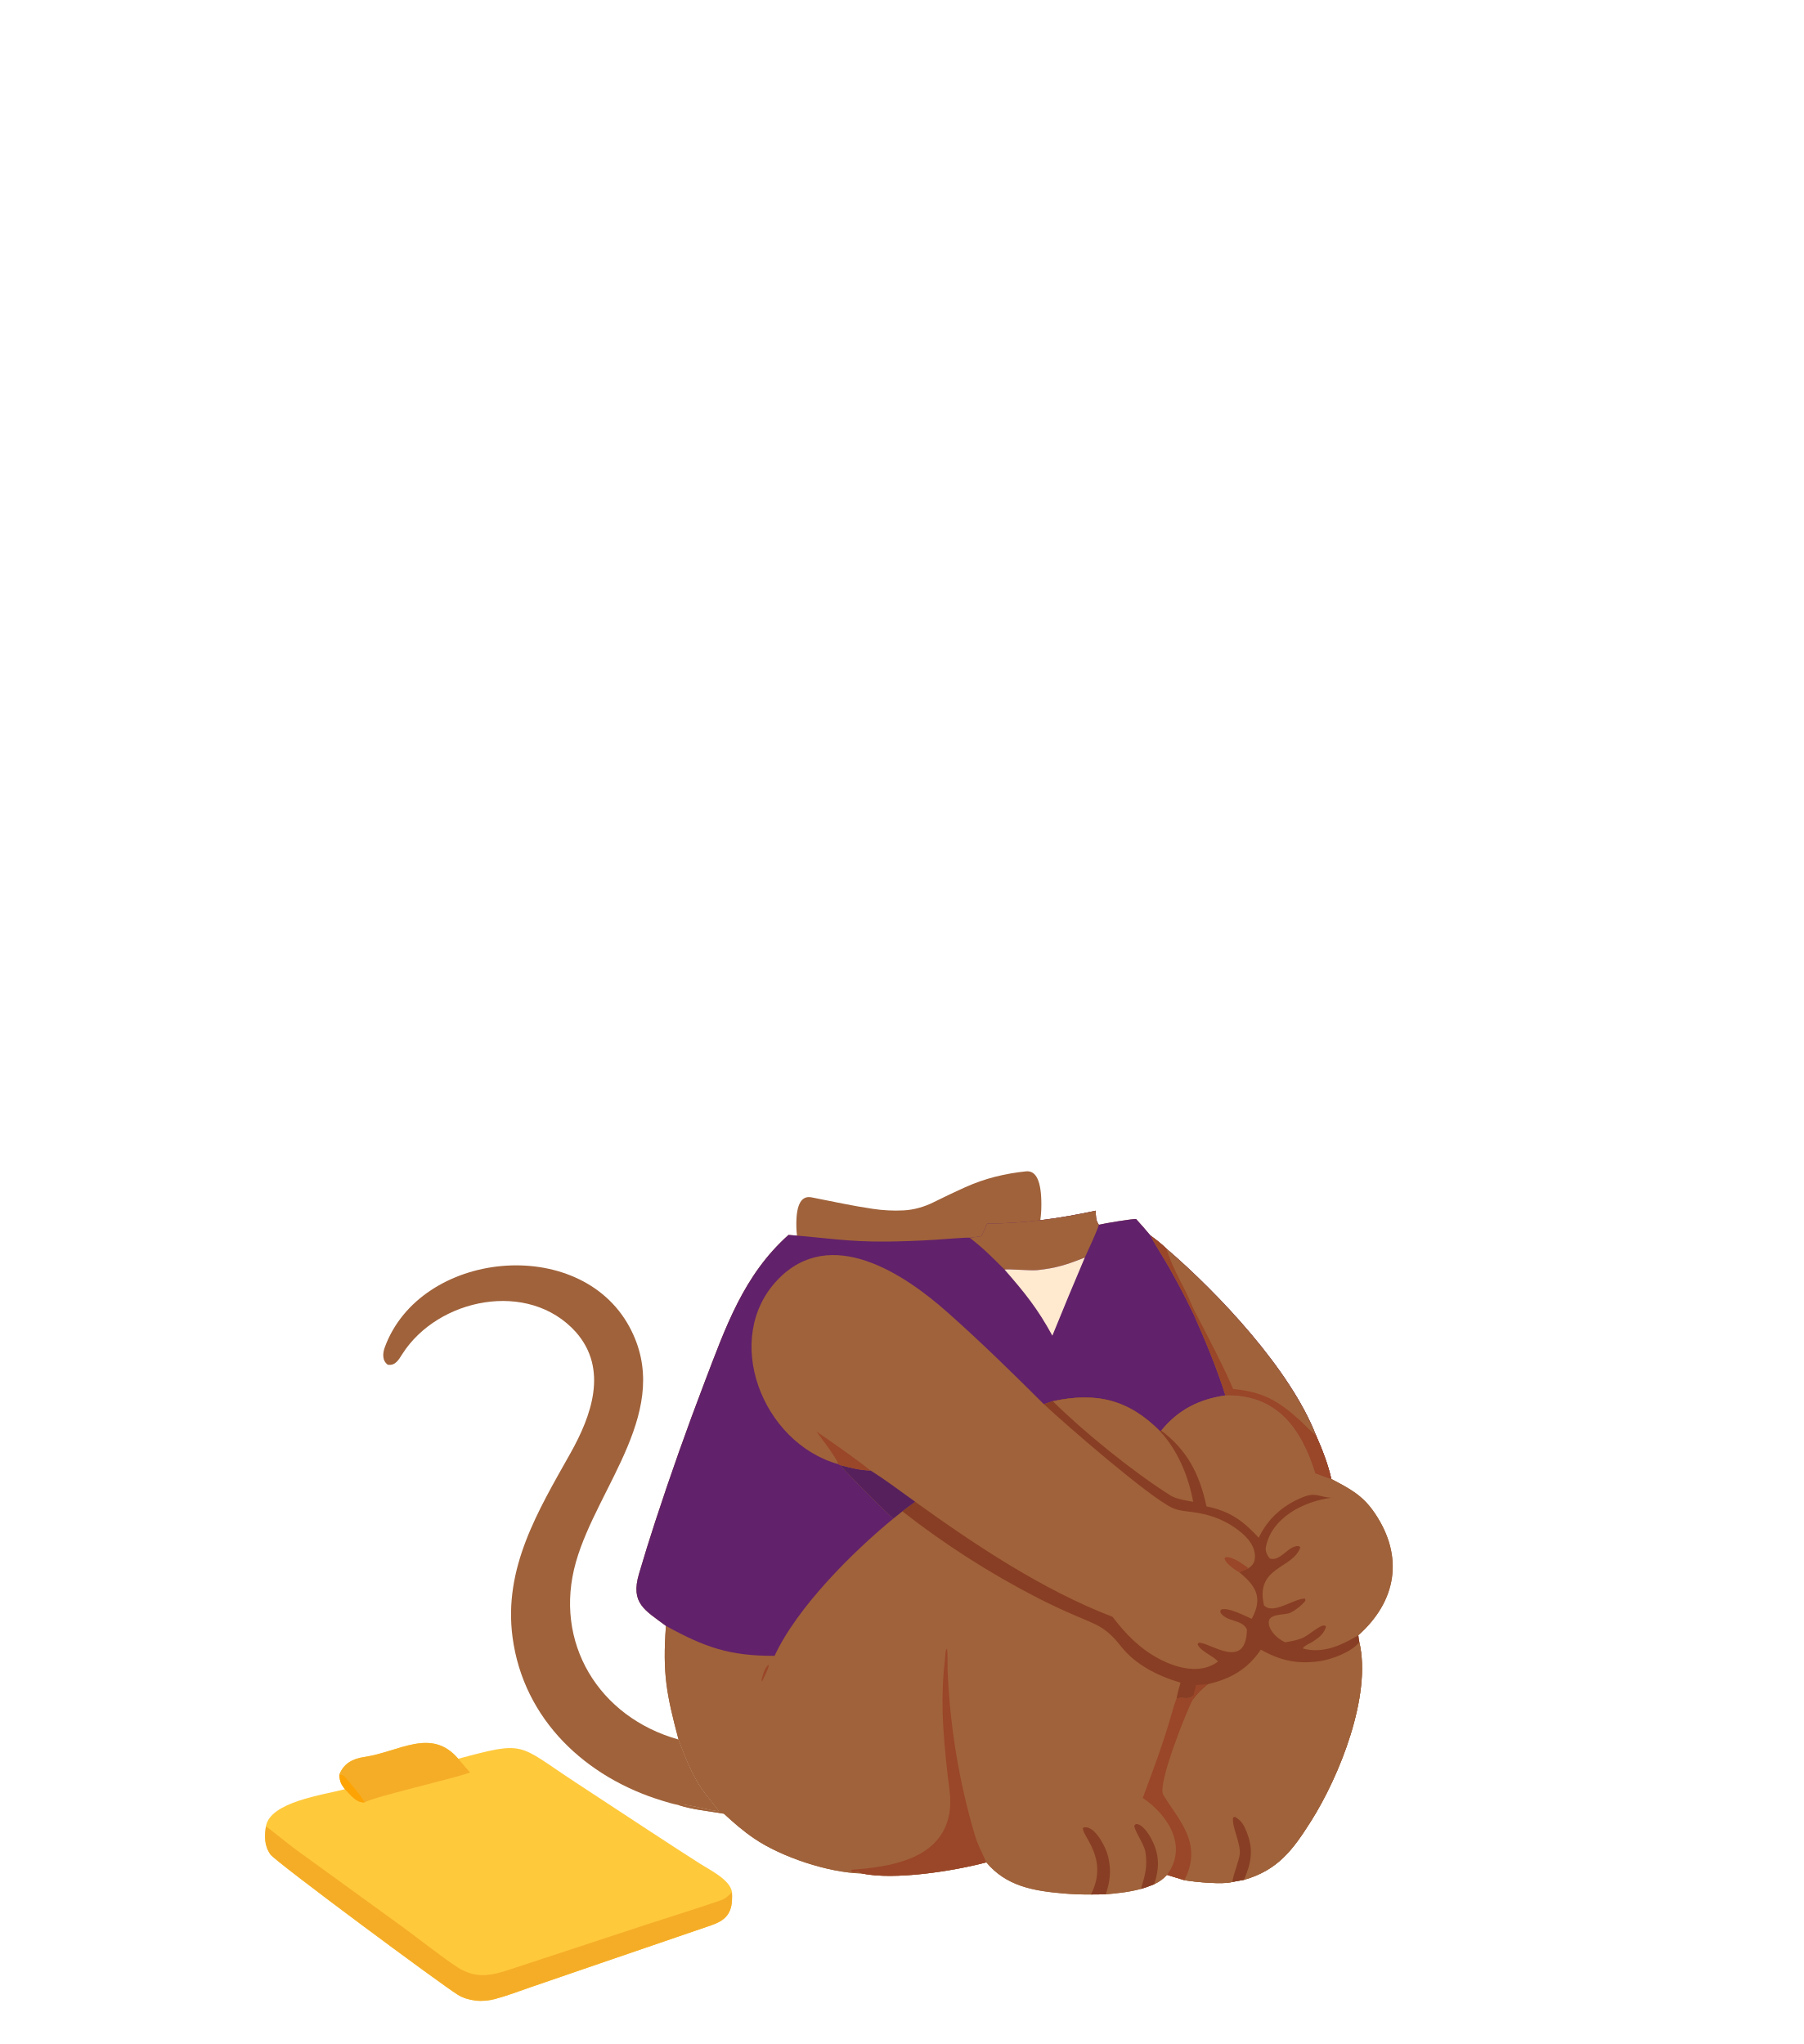
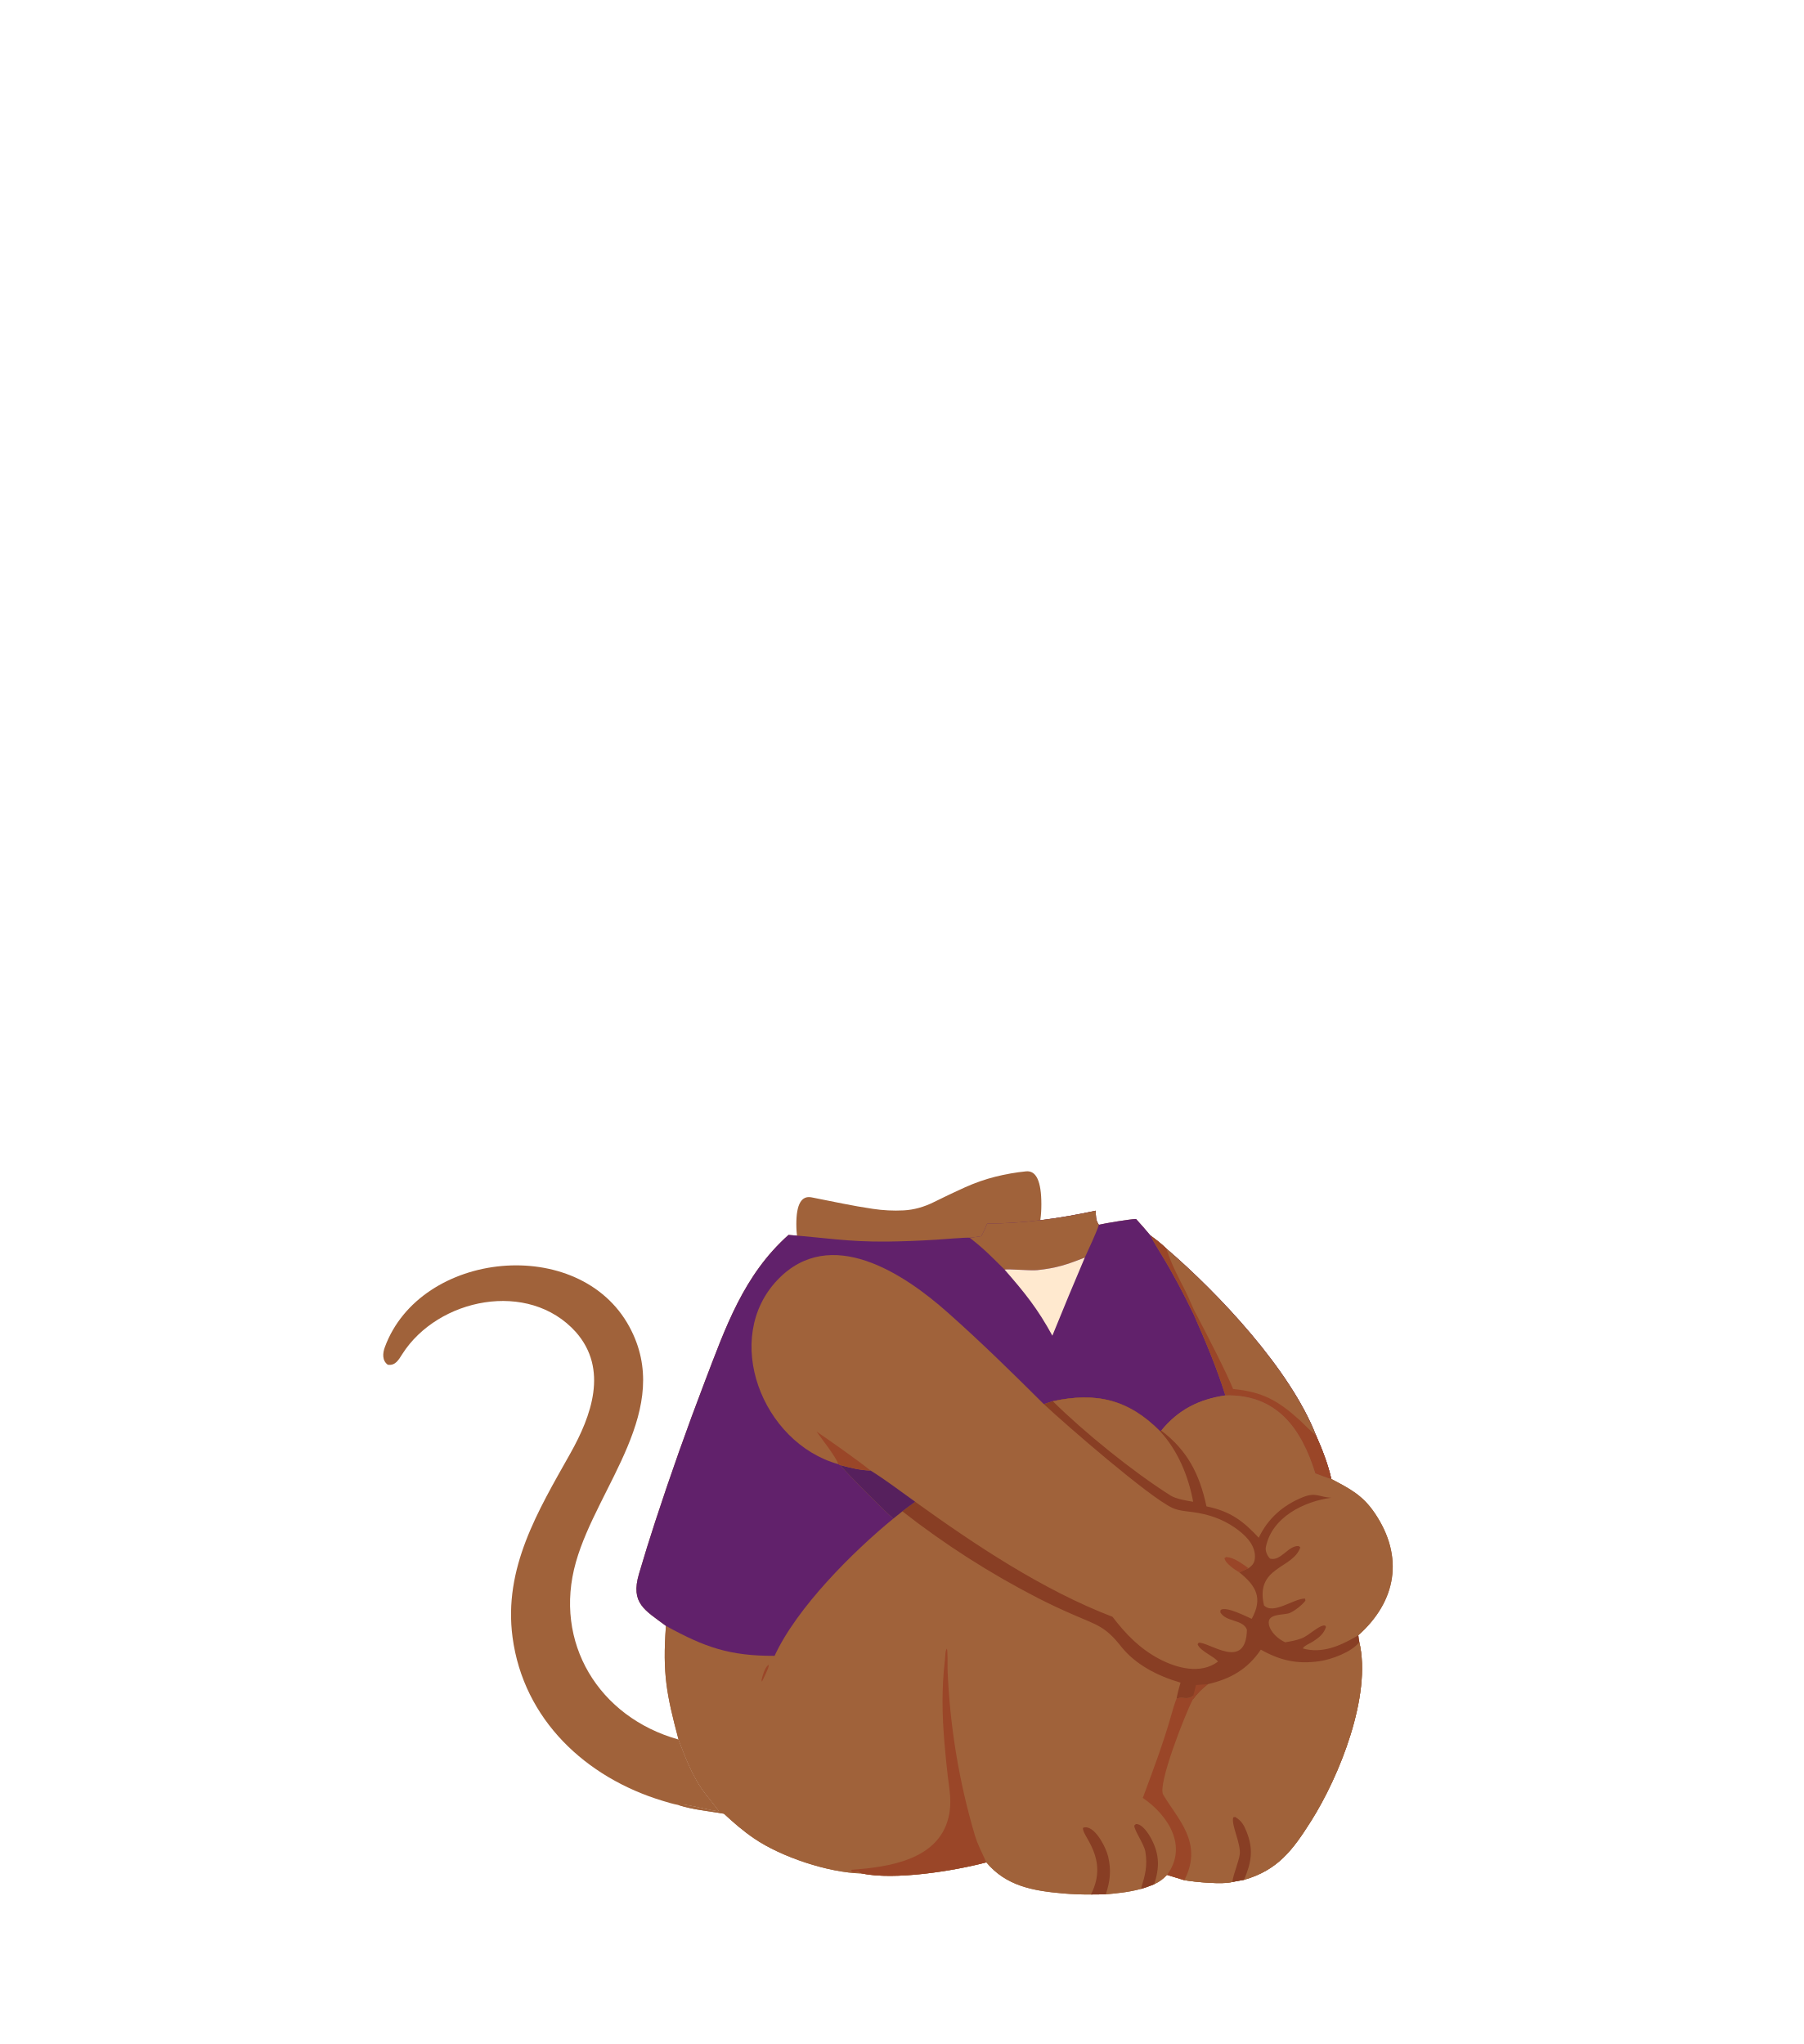
<svg xmlns="http://www.w3.org/2000/svg" width="1178" height="1335" viewBox="0 0 1178 1335" fill="none">
  <path d="M520 799.543C520 786.543 523.333 780.709 530 782.043C536.667 783.376 543.333 784.709 550 786.043C556.667 787.376 563.333 788.543 570 789.543C576.667 790.543 583.333 790.876 590 790.543C596.667 790.209 603.333 788.376 610 785.043C616.667 781.709 623.333 778.543 630 775.543C636.667 772.543 643.333 770.209 650 768.543C656.667 766.876 663.333 765.709 670 765.043C676.667 764.376 680 771.543 680 786.543C680 801.543 676.667 809.209 670 809.543C663.333 809.876 656.667 811.709 650 815.043C643.333 818.376 636.667 820.209 630 820.543C623.333 820.876 616.667 821.209 610 821.543C603.333 821.876 596.667 822.043 590 822.043C583.333 822.043 576.667 822.043 570 822.043C563.333 822.043 556.667 821.876 550 821.543C543.333 821.209 536.667 820.709 530 820.043C523.333 819.376 520 812.543 520 799.543Z" fill="#A0623A" />
  <path d="M644.612 799.188C669.1 799.025 691.559 795.916 715.484 790.753C715.653 794.462 715.399 796.893 717.544 799.944C721.866 798.888 738.066 796.241 741.84 796.163C745.048 799.748 748.229 803.268 751.286 806.997C755.498 810.093 757.871 811.925 761.639 815.491C795.864 844.916 842.619 894.515 859.347 937.486C863.161 945.986 867.365 956.754 869.328 965.939C881.499 972.36 889.765 976.519 897.699 988.246C917.074 1016.86 911.806 1045.93 886.975 1068.07L887.614 1072.48C895.802 1107.44 874.699 1160.01 856.055 1189.49C844.021 1208.51 834.346 1221.42 812.383 1227.76L804.913 1229.11C798.589 1230.98 780.394 1229.22 773.269 1227.98C769.533 1226.87 765.805 1225.73 762.082 1224.56C759.155 1227.49 757.59 1228.77 753.685 1230.66C750.732 1231.8 748.105 1232.88 745.035 1233.7C736.944 1235.87 730.354 1236.47 722.081 1237.26L712.381 1237.34C706.246 1237.41 700.112 1237.18 694.003 1236.65C674.446 1234.93 656.988 1231.82 644.068 1216.36C622.649 1222.02 584.354 1228.16 562.655 1223.61C540.887 1223.14 510.077 1212.78 492.582 1200.85C484.912 1195.61 479.479 1190.8 472.716 1184.6C462.105 1182.71 453.313 1182.19 442.722 1178.85C444.523 1176.9 466.677 1183.63 469.475 1182.86C469.377 1182.44 460.053 1170.98 458.539 1168.73C451.348 1158.06 447.712 1148.09 443.076 1136.13C435.229 1106.54 432.567 1093.25 434.855 1061.93C421.136 1051.59 411.554 1047.28 417.257 1027.94C420.633 1016.5 424.137 1005.11 427.872 993.741C437.858 963.175 448.593 932.857 460.068 902.813C473.769 866.994 485.548 832.758 514.89 806.567C538.767 808.379 553.441 811.156 579.18 810.908C589.891 810.784 600.598 810.38 611.288 809.689C614.449 809.481 631.192 808.112 633.231 808.405C635.541 808.229 638.457 807.701 640.8 807.349C642.051 805.224 643.561 801.541 644.612 799.188Z" fill="#A0623A" />
  <path d="M589.252 987.092C616.994 1008.79 646.727 1027.8 678.051 1043.89C685.841 1047.86 693.762 1051.56 701.794 1055.01C716.383 1061.38 721.729 1062.26 731.97 1075.24C741.501 1087.34 756.176 1094.7 770.883 1098.99C769.755 1102.8 769.051 1105.42 768.295 1109.31L769.162 1109.38C771.724 1107.55 774.879 1110.94 779.26 1107.37L778.836 1110.12C781.815 1105.94 784.742 1103.17 788.687 1099.99C803.602 1096.54 814.691 1090.2 823.316 1077.44C836.002 1084.52 846.876 1087.05 861.603 1084.99C869.302 1083.92 882.927 1078.93 887.614 1072.48C895.802 1107.44 874.699 1160.01 856.055 1189.49C844.021 1208.51 834.346 1221.42 812.383 1227.76L804.912 1229.11C798.589 1230.98 780.394 1229.22 773.269 1227.98C769.533 1226.87 765.804 1225.73 762.082 1224.56C759.155 1227.49 757.59 1228.77 753.685 1230.66C750.732 1231.8 748.105 1232.88 745.035 1233.7C736.944 1235.87 730.354 1236.47 722.081 1237.26L712.381 1237.34C706.246 1237.41 700.112 1237.18 694.003 1236.65C674.446 1234.93 656.988 1231.82 644.068 1216.36C622.649 1222.02 584.354 1228.16 562.655 1223.61C540.887 1223.14 510.077 1212.78 492.582 1200.85C484.912 1195.61 479.479 1190.8 472.716 1184.6C462.105 1182.71 453.313 1182.19 442.722 1178.85C444.523 1176.9 466.677 1183.63 469.475 1182.86C469.377 1182.44 460.053 1170.98 458.539 1168.73C451.348 1158.06 447.712 1148.09 443.075 1136.13C435.228 1106.54 432.567 1093.25 434.855 1061.93C460.082 1075.82 476.428 1081.62 505.799 1081.48C520.349 1049.92 556.834 1013.56 583.366 991.818L589.252 987.092Z" fill="#A0623A" />
  <path d="M887.613 1072.48C895.801 1107.44 874.699 1160.01 856.054 1189.49C844.02 1208.51 834.346 1221.42 812.383 1227.76L804.912 1229.11C798.589 1230.98 780.394 1229.22 773.269 1227.98C773.438 1227.72 773.608 1227.46 773.771 1227.21C785.7 1203.12 768.607 1187.69 759.533 1172.1C755.752 1165.6 774.129 1118.93 778.836 1110.12C781.815 1105.94 784.742 1103.17 788.686 1099.99C803.602 1096.54 814.691 1090.2 823.316 1077.44C836.002 1084.52 846.876 1087.05 861.602 1084.99C869.301 1083.92 882.926 1078.93 887.613 1072.48Z" fill="#A0623A" />
  <path d="M804.912 1229.11C804.247 1227.38 809.091 1215.46 809.56 1211.15C810.356 1203.86 803.784 1191.75 805.316 1186.97L806.49 1186.69C810.656 1189.11 812.214 1191.87 813.954 1196.21C818.733 1208.13 817.083 1216.45 812.383 1227.76L804.912 1229.11Z" fill="#883E24" />
  <path d="M562.655 1223.61L560.32 1222.33C558.608 1222.59 557.476 1223.01 556.023 1222.19L555.959 1221.24C579.688 1219.48 612.908 1215.08 619.471 1186.62C621.689 1177 619.968 1168.93 618.798 1159.31C618.016 1152.47 617.337 1145.64 616.763 1138.78C615.131 1119.9 614.832 1102.69 617.068 1083.83C617.321 1081.7 617.157 1078.12 618.292 1076.77C618.956 1078.25 618.655 1088.02 618.747 1090.35C620.186 1126.95 626.125 1163.37 636.53 1198.49C638.457 1205 641.382 1210.29 644.068 1216.36C622.649 1222.02 584.354 1228.16 562.655 1223.61Z" fill="#9A4628" />
  <path d="M779.26 1107.37L778.836 1110.12C774.129 1118.93 755.752 1165.6 759.533 1172.1C768.607 1187.69 785.701 1203.12 773.771 1227.21C773.608 1227.46 773.438 1227.72 773.269 1227.98C769.533 1226.87 765.804 1225.73 762.082 1224.56C775.876 1205.8 762.708 1185.51 746.234 1174.27C752.851 1156.54 759.513 1138.86 764.703 1120.65C765.791 1116.83 766.854 1113.01 768.295 1109.31L769.162 1109.38C771.724 1107.55 774.879 1110.94 779.26 1107.37Z" fill="#9A4628" />
  <path d="M712.381 1237.34C724.552 1213.53 705.809 1198.55 707.243 1193.78C714.46 1191.12 722.198 1206.6 723.574 1212.4C725.745 1221.51 724.949 1228.49 722.081 1237.26L712.381 1237.34Z" fill="#883E24" />
  <path d="M745.034 1233.7C747.74 1224.86 749.474 1218.74 747.916 1209.32C747.114 1204.49 740.699 1195.63 740.667 1192.36L741.703 1191.34C745.908 1191.07 750.204 1197.89 751.958 1201.28C757.258 1211.56 757.14 1219.99 753.685 1230.66C750.732 1231.8 748.105 1232.88 745.034 1233.7Z" fill="#883E24" />
  <path d="M501.64 1087.43L502.003 1087.59C502.104 1089.37 498.541 1096.23 497.54 1098.36L497.283 1097.33C497.943 1094.39 499.298 1089.45 501.64 1087.43Z" fill="#9A4628" />
  <path d="M644.612 799.188C669.1 799.025 691.559 795.916 715.484 790.753C715.653 794.462 715.399 796.893 717.544 799.944C721.866 798.888 738.066 796.241 741.84 796.163C745.048 799.748 748.229 803.268 751.286 806.997C755.498 810.093 757.871 811.925 761.639 815.491C795.864 844.916 842.619 894.515 859.347 937.486C863.161 945.986 867.365 956.754 869.328 965.939C867.685 965.769 860.853 963.058 858.878 962.315C849.731 932.812 833.668 910.564 800.173 911.385C782.976 913.914 769.462 920.674 758.294 934.357L757.46 934.754C736.86 913.94 715.627 909.091 687.471 915.179L681.623 917.089C660.828 896.406 641.216 877.117 618.937 857.314C590.271 831.833 542.304 799.872 507.86 835.777C471.198 873.995 497.563 942.309 547.339 956.279L548.692 956.911C551.531 960.841 579.358 988.774 583.366 991.818C556.834 1013.56 520.349 1049.92 505.799 1081.48C476.428 1081.62 460.082 1075.82 434.855 1061.93C421.136 1051.59 411.554 1047.28 417.257 1027.94C420.633 1016.5 424.137 1005.11 427.872 993.741C437.858 963.175 448.593 932.857 460.068 902.813C473.769 866.994 485.548 832.758 514.89 806.567C538.767 808.379 553.441 811.156 579.18 810.908C589.891 810.784 600.598 810.38 611.288 809.689C614.449 809.481 631.192 808.112 633.231 808.405C635.541 808.229 638.457 807.701 640.8 807.349C642.051 805.224 643.561 801.541 644.612 799.188Z" fill="#61216B" />
  <path d="M751.286 806.997C755.497 810.093 757.87 811.925 761.638 815.491C795.864 844.916 842.619 894.515 859.347 937.486C863.16 945.986 867.365 956.754 869.327 965.939C867.685 965.769 860.853 963.058 858.877 962.315C849.731 932.812 833.668 910.564 800.173 911.385C794.795 893.889 786.691 874.744 779.305 858.076C772.754 844.733 765.928 831.598 758.131 818.939C755.719 815.028 753.314 811.123 751.286 806.997Z" fill="#A0623A" />
  <path d="M751.286 806.997C755.497 810.093 757.87 811.925 761.638 815.491C765.204 826.455 768.946 833.104 774.109 843.318C776.789 848.612 778.445 853.605 781.515 859.093C787.48 870.442 800.59 895.786 805.199 907.187C824.365 909.123 834.333 914.521 848.766 927.616C850.67 929.344 857.632 936.475 859.347 937.486C863.16 945.986 867.365 956.754 869.327 965.939C867.685 965.769 860.853 963.058 858.877 962.315C849.731 932.812 833.668 910.564 800.173 911.385C794.795 893.889 786.691 874.744 779.305 858.076C772.754 844.733 765.928 831.598 758.131 818.939C755.719 815.028 753.314 811.123 751.286 806.997Z" fill="#9A4628" />
  <path d="M644.612 799.188C669.1 799.025 691.559 795.916 715.484 790.753C715.653 794.462 715.399 796.893 717.544 799.944C716.292 804.435 710.542 816.527 708.371 821.371C696.696 825.934 690.072 828.221 677.262 829.577C672.66 830.066 657.777 828.554 656.036 829.271C647.194 820.569 643.374 816.364 633.231 808.405C635.541 808.229 638.457 807.701 640.8 807.349C642.051 805.224 643.561 801.541 644.612 799.188Z" fill="#A0623A" />
  <path d="M656.036 829.271C657.776 828.554 672.659 830.066 677.262 829.577C690.072 828.222 696.695 825.934 708.371 821.371C701.154 838.306 694.094 855.306 687.19 872.365C677.601 854.778 669.302 844.485 656.036 829.271Z" fill="#FFE9CF" />
  <path d="M800.173 911.385C833.668 910.564 849.731 932.812 858.878 962.315C860.853 963.058 867.685 965.769 869.328 965.939C881.499 972.36 889.765 976.519 897.699 988.245C917.074 1016.86 911.806 1045.93 886.975 1068.07L884.732 1069.36C874.491 1075.22 863.095 1080.04 850.911 1076.72C850.481 1075.41 856.126 1072.99 857.711 1071.92C861.374 1069.47 864.588 1066.97 865.866 1062.55L865.214 1061.64C861.192 1061.3 854.712 1068.37 849.809 1070.11C845.598 1071.6 843.682 1071.84 839.203 1072.63C834.666 1070.55 829.483 1066.02 828.57 1060.85C827.273 1053.46 838.408 1055.12 842.26 1053.46C845.455 1052.09 850.272 1048.35 852.43 1045.43L852.215 1044.1C844.998 1043.85 831.465 1054.92 825.376 1048.51C819.463 1023.08 844.307 1024.81 849.099 1010.64L848.03 1009.76C841.204 1009.3 836.361 1019.94 829.327 1017.97C827.514 1016.19 826.086 1012.95 826.602 1010.42C830.533 990.905 851.472 980.612 869.302 978.226C861.179 977.764 859.288 974.407 850.631 977.914C837.814 983.096 827.931 991.752 821.96 1004.34C811.503 993.147 803.394 987.085 787.813 983.852C783.308 962.836 775.433 947.348 758.294 934.357C769.462 920.674 782.976 913.914 800.173 911.385Z" fill="#A0623A" />
  <path d="M687.471 915.179C715.627 909.091 736.86 913.94 757.46 934.754L758.294 934.357C775.433 947.348 783.308 962.836 787.813 983.852C803.394 987.085 811.503 993.147 821.96 1004.34C827.931 991.752 837.814 983.096 850.631 977.914C859.288 974.407 861.179 977.764 869.302 978.227C851.472 980.612 830.532 990.905 826.601 1010.42C826.086 1012.95 827.514 1016.19 829.326 1017.97C836.361 1019.94 841.204 1009.3 848.03 1009.76L849.099 1010.64C844.307 1024.81 819.463 1023.08 825.376 1048.51C831.465 1054.92 844.998 1043.85 852.215 1044.1L852.43 1045.43C850.272 1048.35 845.455 1052.09 842.26 1053.46C838.408 1055.12 827.273 1053.46 828.57 1060.85C829.483 1066.02 834.666 1070.55 839.203 1072.63C843.682 1071.84 845.598 1071.6 849.809 1070.11C854.712 1068.37 861.192 1061.3 865.214 1061.64L865.866 1062.55C864.588 1066.97 861.374 1069.47 857.711 1071.92C856.126 1072.99 850.481 1075.41 850.911 1076.72C863.095 1080.04 874.491 1075.22 884.732 1069.36L886.975 1068.07L887.614 1072.48C882.926 1078.93 869.302 1083.92 861.603 1084.99C846.876 1087.05 836.002 1084.52 823.316 1077.44C814.691 1090.2 803.602 1096.54 788.686 1099.99C784.742 1103.17 781.815 1105.94 778.836 1110.12L779.26 1107.37C774.879 1110.94 771.724 1107.55 769.162 1109.38L768.295 1109.31C769.051 1105.42 769.755 1102.8 770.883 1098.99C756.176 1094.7 741.501 1087.34 731.97 1075.24C721.729 1062.26 716.383 1061.38 701.793 1055.01C693.762 1051.56 685.841 1047.86 678.051 1043.89C646.727 1027.8 616.994 1008.79 589.252 987.092C591.706 985.077 595.007 982.783 597.627 980.86C636.872 1009.12 681.089 1038.59 726.429 1055.97C735.158 1067.32 744.246 1076.8 757.134 1083.58C768.49 1089.55 784.064 1093.71 795.31 1085.27C793.498 1082.16 783.673 1078.49 782.03 1073.94L782.676 1072.94C789.228 1072.06 813.642 1091.99 814.235 1064.38C811.627 1057.5 800.616 1059.58 796.855 1053.05L797.05 1051.51C800.642 1048.95 813.179 1055.51 817.37 1057.31C824.802 1043.78 820.291 1035.76 809.189 1026.89L815.284 1024.24C815.975 1023.82 816.634 1023.21 817.214 1022.65C818.902 1021.02 819.489 1018.88 819.489 1016.58C819.496 1008.32 812.481 1001.99 806.249 997.678C797.983 991.961 788.771 988.923 778.875 987.6C774.501 987.02 769.618 986.72 765.57 984.856C750.452 977.894 695.776 930.348 681.623 917.089L687.471 915.179Z" fill="#883E24" />
  <path d="M687.471 915.179C715.627 909.091 736.859 913.94 757.46 934.754C769.064 947.172 776.098 964.264 779.129 980.84C774.892 980.156 767.949 979.035 764.376 976.779C739.623 961.135 707.921 935.439 687.471 915.179Z" fill="#A0623A" />
  <path d="M781.007 1100.55L788.686 1099.99C784.742 1103.17 781.815 1105.94 778.836 1110.12L779.26 1107.37L781.007 1100.55Z" fill="#9A4628" />
  <path d="M548.692 956.911C555.349 958.606 561.501 960.307 568.437 960.431C577.454 965.965 588.821 974.55 597.627 980.86C595.007 982.783 591.706 985.077 589.252 987.092L583.366 991.818C579.358 988.773 551.531 960.841 548.692 956.911Z" fill="#56205D" />
  <path d="M533.213 934.995C543.429 942.022 558.908 952.869 568.437 960.431C561.501 960.307 555.348 958.606 548.692 956.911L547.338 956.279C546.48 952.27 536.161 939.252 533.213 934.995Z" fill="#9A4628" />
  <path d="M809.189 1026.89C806.503 1025.43 799.867 1020.85 799.586 1017.63L800.721 1016.93C806.151 1017.32 810.728 1021.15 815.284 1024.24L809.189 1026.89Z" fill="#9A4628" />
-   <path d="M221.562 1159.19C224.307 1151.8 230.314 1148.65 237.848 1147.55C260.719 1144.21 281.554 1128.02 299.223 1148.69C343.661 1136.85 337.425 1138.92 375.615 1163.99L424.582 1196.14C435.263 1203.14 445.978 1210.1 456.73 1216.99C463.358 1221.26 476.892 1227.71 477.962 1235.82C478.071 1237.77 478.067 1239.72 477.947 1241.67C477.373 1250.68 472.585 1254.68 464.625 1257.41C437.979 1266.54 411.321 1275.62 384.686 1284.79L346.264 1297.99C338.632 1300.61 330.931 1303.6 323.129 1305.65C319.126 1306.71 314.688 1307.12 310.567 1306.64C306.545 1306.17 302.461 1305.01 299.003 1302.88C287.918 1296.05 180.138 1216.1 176.652 1211.28C172.558 1205.61 172.658 1199.47 173.641 1192.91C176.298 1176.89 210.73 1172.37 225.271 1168.58C222.529 1165.11 221.973 1163.55 221.562 1159.19Z" fill="#FFC93C" />
-   <path d="M173.641 1192.92C174.54 1193.19 189.299 1205.18 191.395 1206.7L262.366 1258.14C272.168 1265.32 289.763 1279.16 299.143 1285.13C301.755 1286.81 304.599 1288.1 307.586 1288.95C316.479 1291.46 324.412 1289.1 332.875 1286.36L422.487 1256.86C438.35 1251.71 454.813 1246.61 470.59 1241.18C473.8 1240.08 475.685 1238.26 477.962 1235.82C478.071 1237.77 478.067 1239.72 477.947 1241.67C477.373 1250.68 472.585 1254.68 464.625 1257.41C437.979 1266.54 411.321 1275.62 384.686 1284.79L346.264 1297.99C338.632 1300.61 330.931 1303.6 323.129 1305.65C319.126 1306.71 314.688 1307.12 310.567 1306.64C306.545 1306.17 302.461 1305.01 299.003 1302.88C287.918 1296.05 180.138 1216.1 176.652 1211.28C172.558 1205.61 172.658 1199.47 173.641 1192.92Z" fill="#F5AD27" />
-   <path d="M221.562 1159.19C224.307 1151.8 230.314 1148.65 237.848 1147.55C260.718 1144.21 281.554 1128.02 299.223 1148.69C301.799 1151.68 304.452 1154.69 306.988 1157.7C295.722 1161.78 243.376 1173.7 238.012 1177.24C232.544 1177.45 228.985 1172.34 225.27 1168.58C222.529 1165.11 221.972 1163.55 221.562 1159.19Z" fill="#F5AD27" />
-   <path d="M221.562 1159.19C223.458 1159.26 224.001 1159.07 225.564 1160.95C228.367 1164.32 236.698 1173.65 238.012 1177.24C232.544 1177.45 228.985 1172.34 225.27 1168.58C222.529 1165.11 221.972 1163.55 221.562 1159.19Z" fill="#FDA304" />
  <path d="M442.722 1178.85C439.455 1178.25 436.009 1177.18 432.813 1176.21C382.644 1161.09 341.857 1123.19 334.691 1069.34C328.684 1024.2 351.222 986.974 372.339 949.421C386.248 924.69 397.364 894.254 376.033 870.005C345.153 835.646 285.914 847.894 262.701 884.379C260.274 888.199 258.152 892.116 253.219 891.347C249.474 888.655 249.832 883.851 251.294 879.881C274.543 816.664 378.288 806.189 410.981 866.551C440.104 920.316 390.31 970.261 376.094 1020.17C361.108 1072.78 391.058 1121.63 443.075 1136.13C447.712 1148.09 451.348 1158.06 458.539 1168.73C460.053 1170.98 469.377 1182.44 469.474 1182.86C466.677 1183.63 444.523 1176.9 442.722 1178.85Z" fill="#A0623A" />
</svg>
